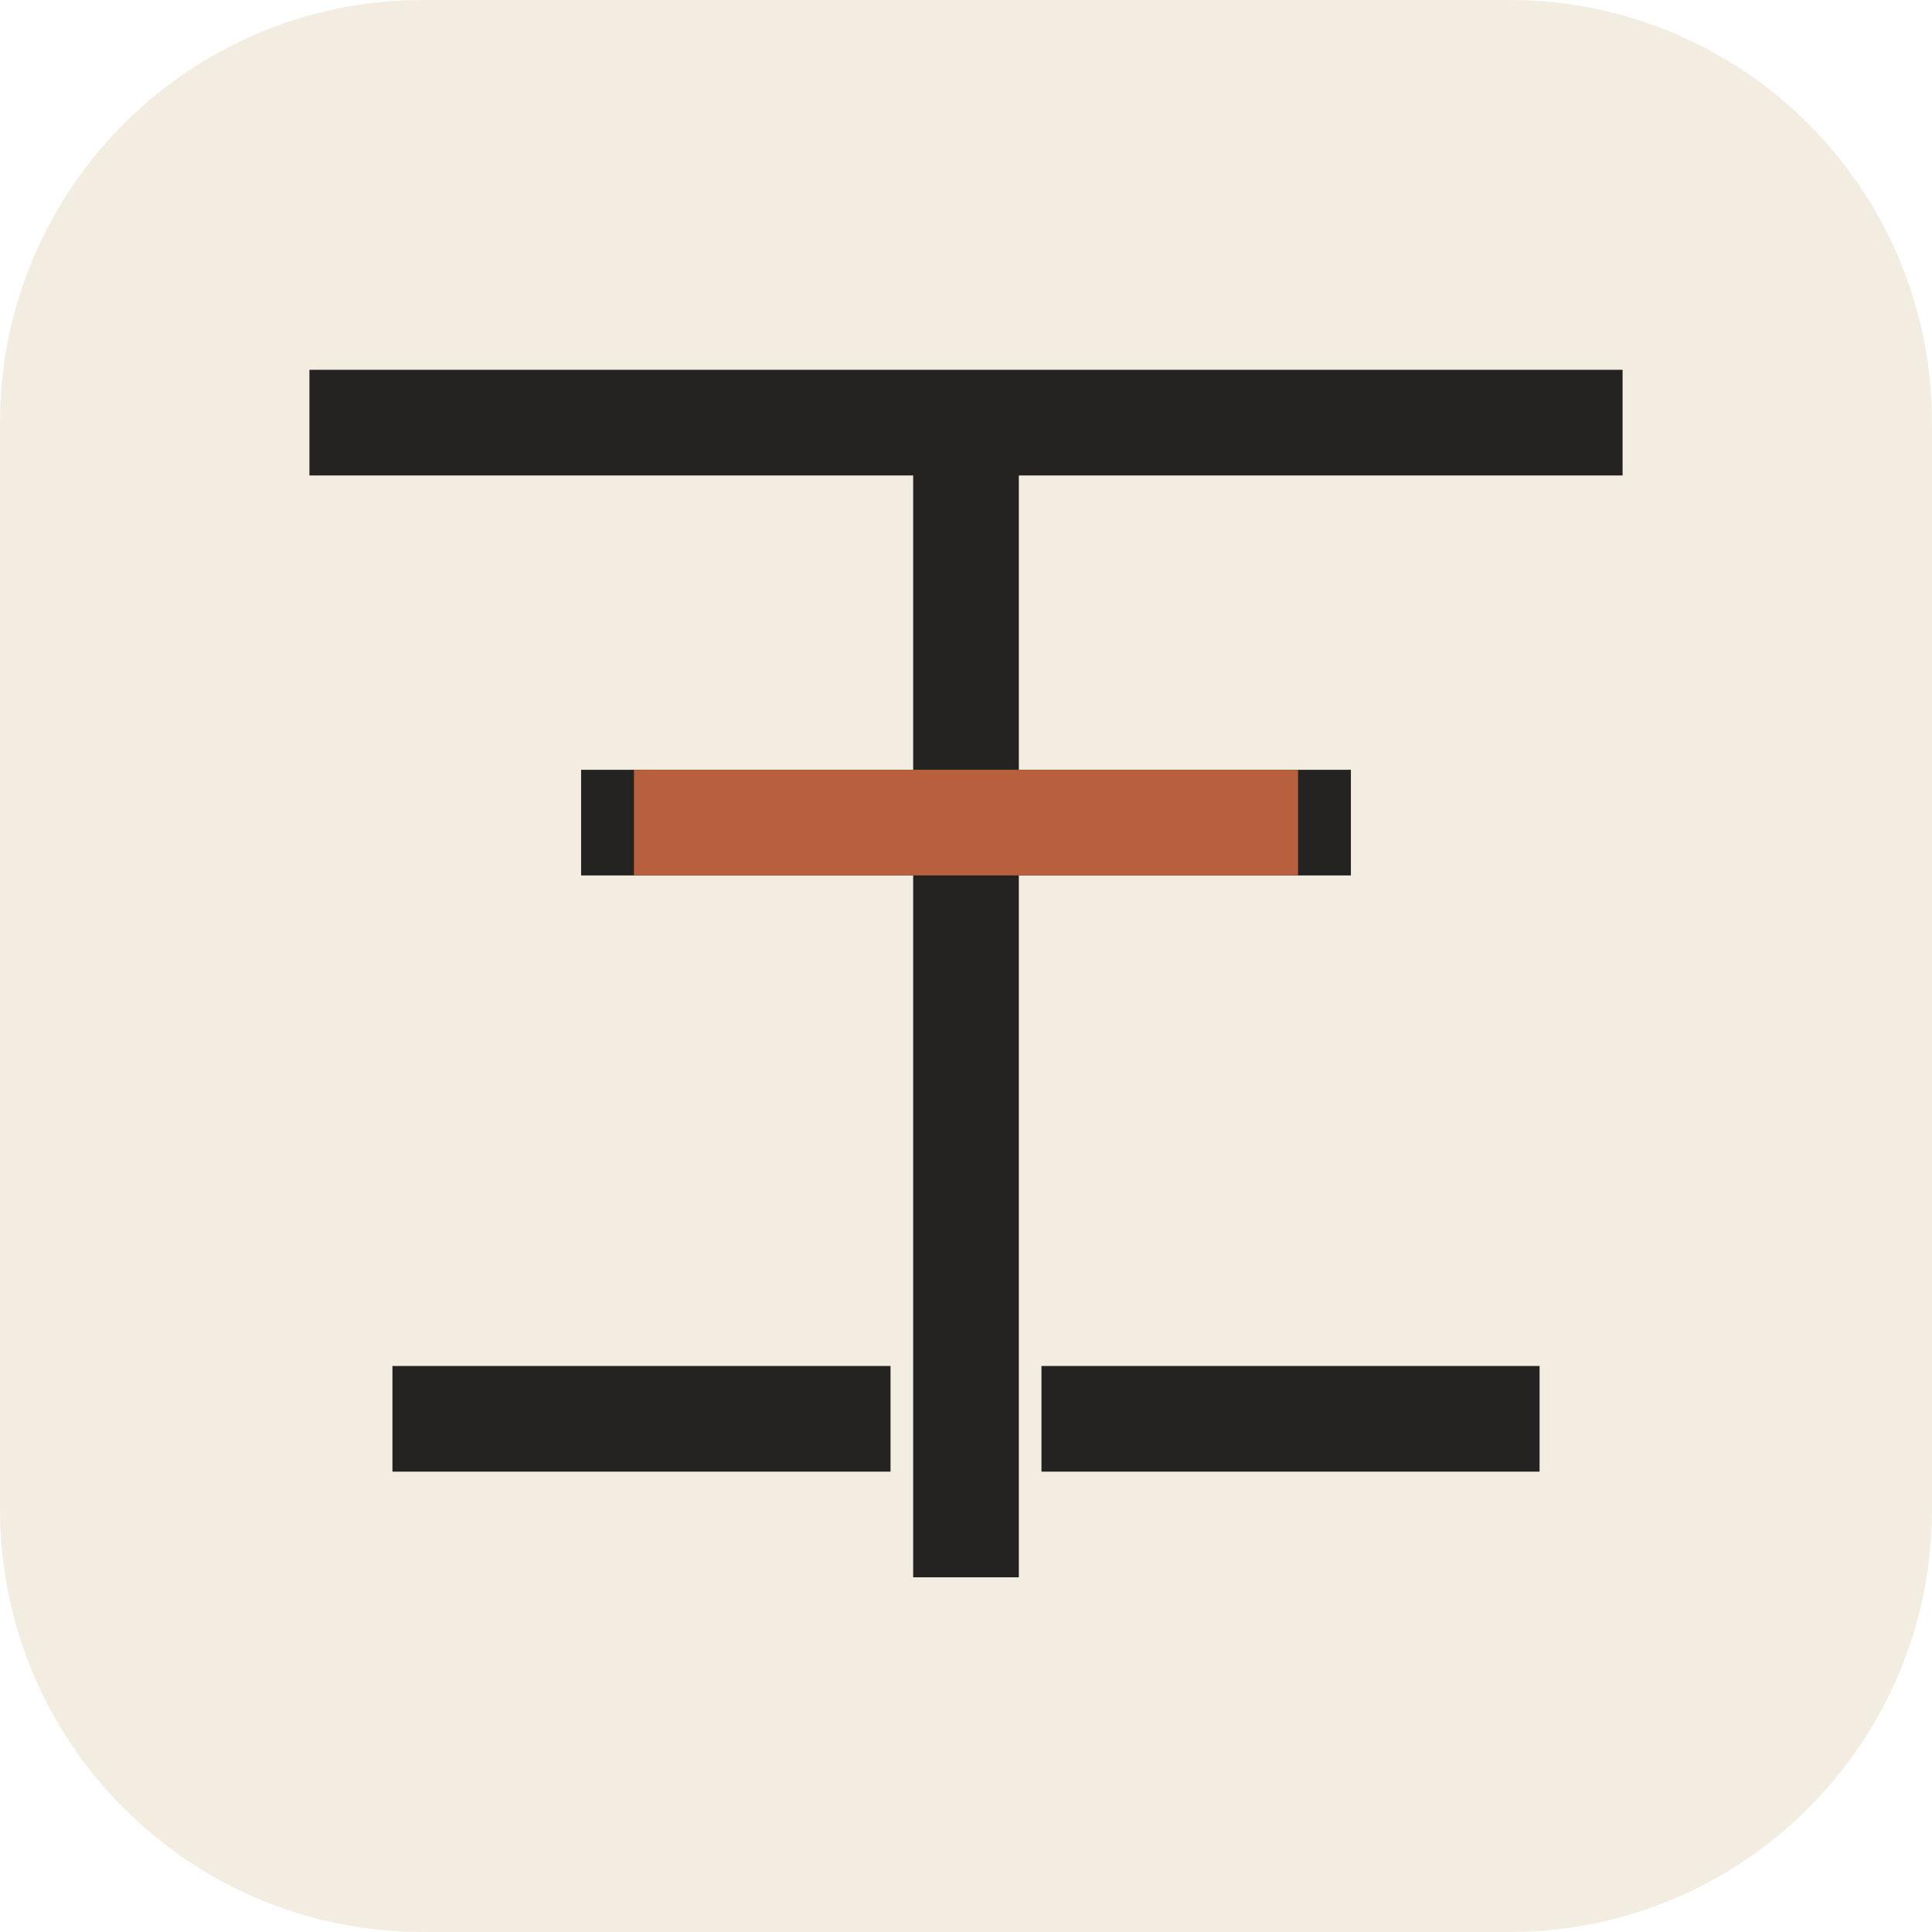
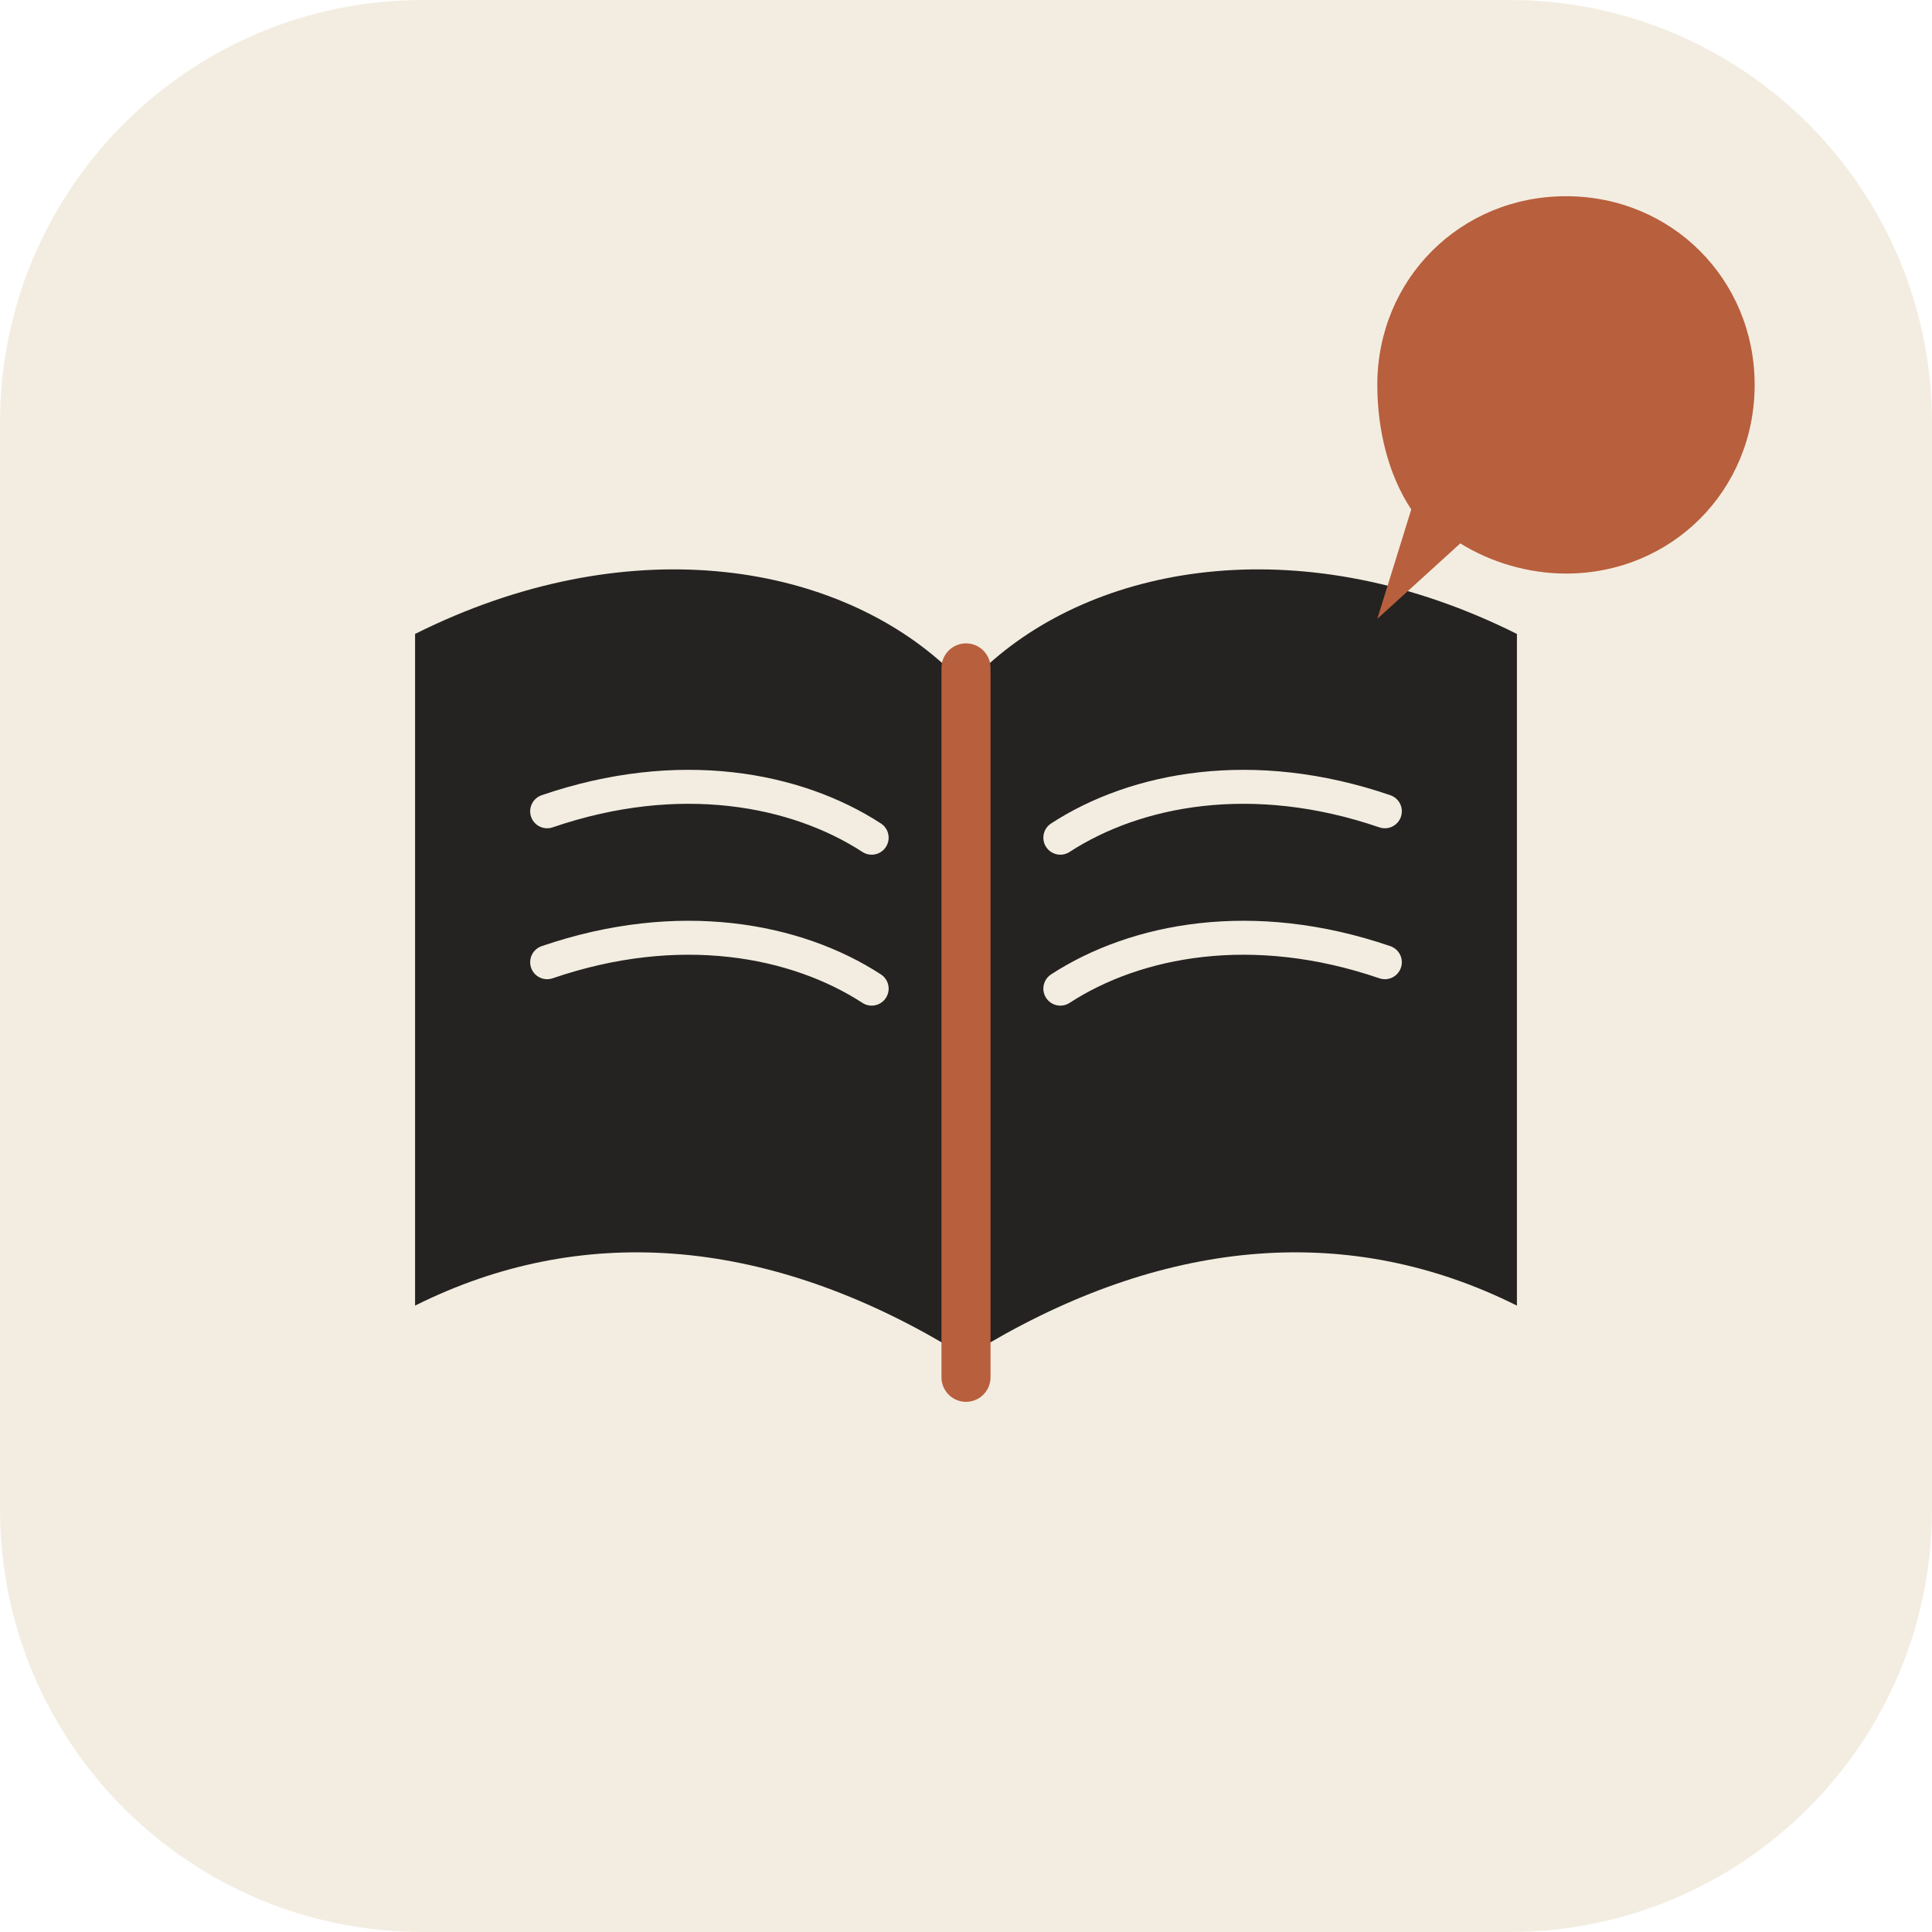
<svg xmlns="http://www.w3.org/2000/svg" viewBox="0 0 512 512">
  <rect width="512" height="512" rx="112" fill="#F3EDE1" />
-   <path d="M96 112h320M256 112v292M168 218h176M118 376h104M290 376h104" fill="none" stroke="#242321" stroke-linecap="square" stroke-width="28" />
-   <path d="M168 218h176" stroke="#B85F3D" stroke-width="28" />
+   <path d="M110 168 C166 140 220 149 250 176 L250 356 C202 328 154 324 110 346 Z" fill="#242321" />
+   <path d="M262 176 C292 149 346 140 402 168 L402 346 C358 324 310 328 262 356 Z" fill="#242321" />
+   <path d="M256 177 V365" fill="none" stroke="#B85F3D" stroke-width="13" stroke-linecap="round" />
+   <path d="M145 215 C180 203 211 209 231 222 M145 255 C180 243 211 249 231 262 M281 222 C301 209 332 203 367 215 M281 262 C301 249 332 243 367 255" fill="none" stroke="#F3EDE1" stroke-width="9" stroke-linecap="round" />
+   <path d="M365 102 C365 74 387 52 415 52 C443 52 465 74 465 102 C465 130 443 152 415 152 C405 152 395 149 387 144 L365 164 L374 135 C368 126 365 114 365 102 Z" fill="#B85F3D" />
</svg>
